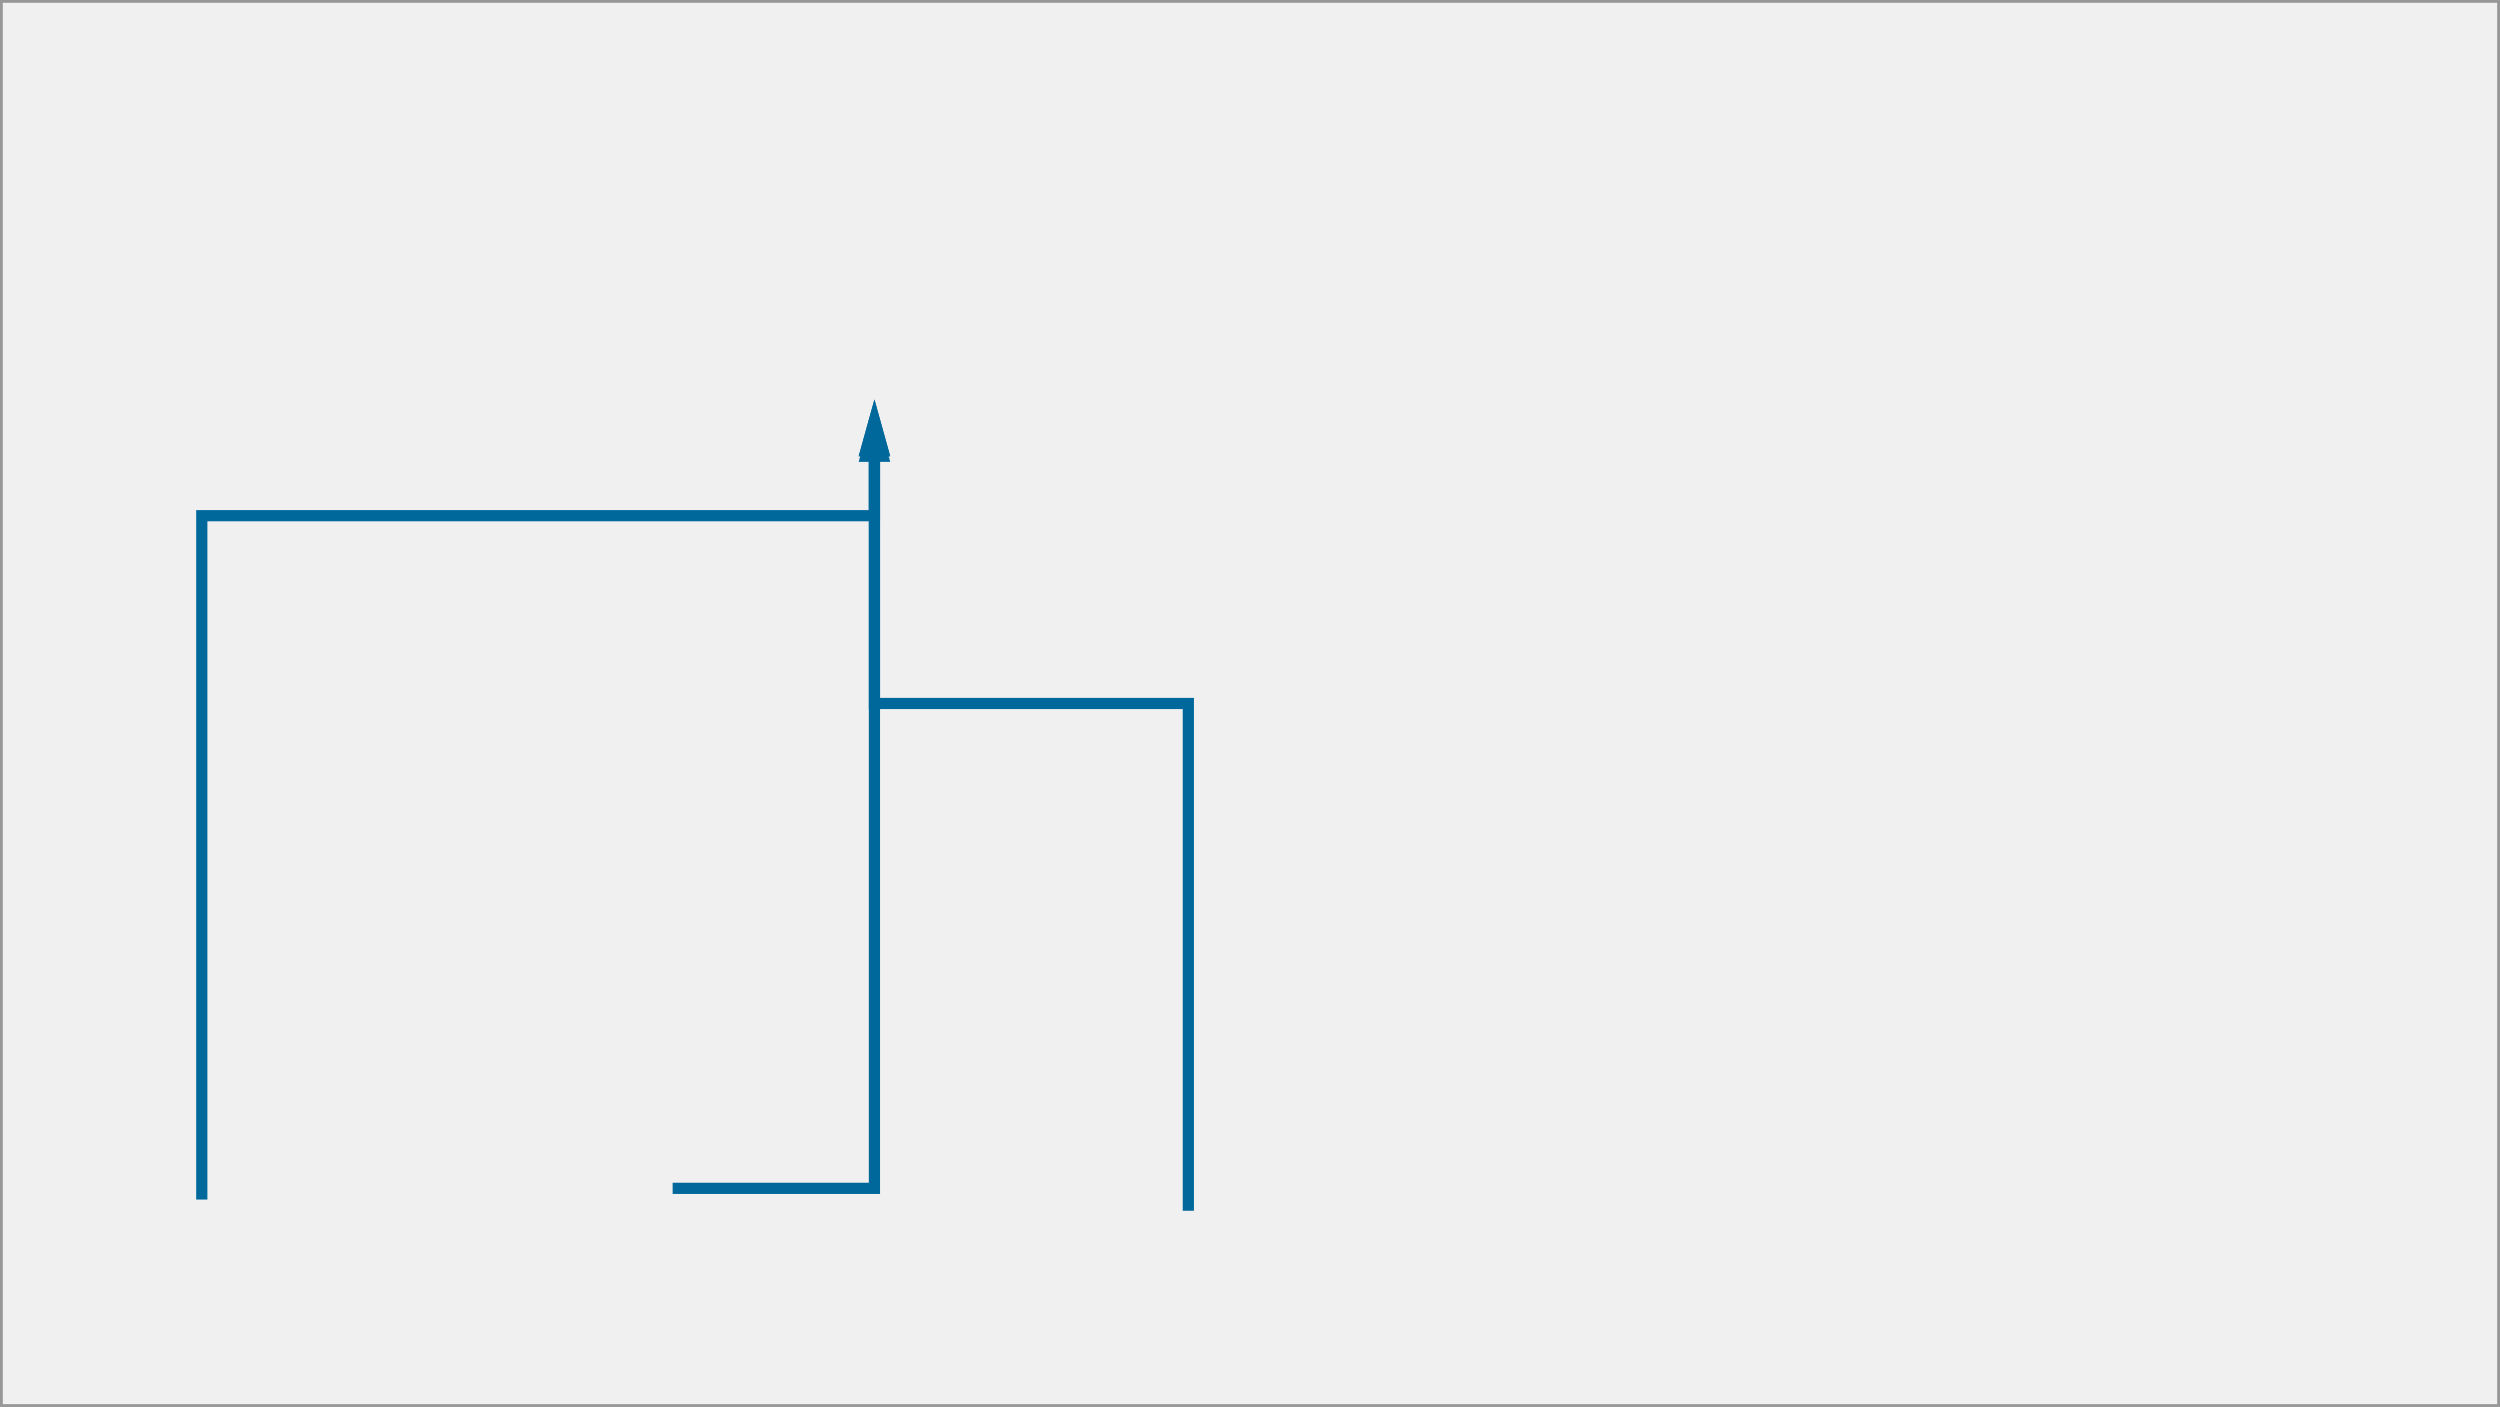
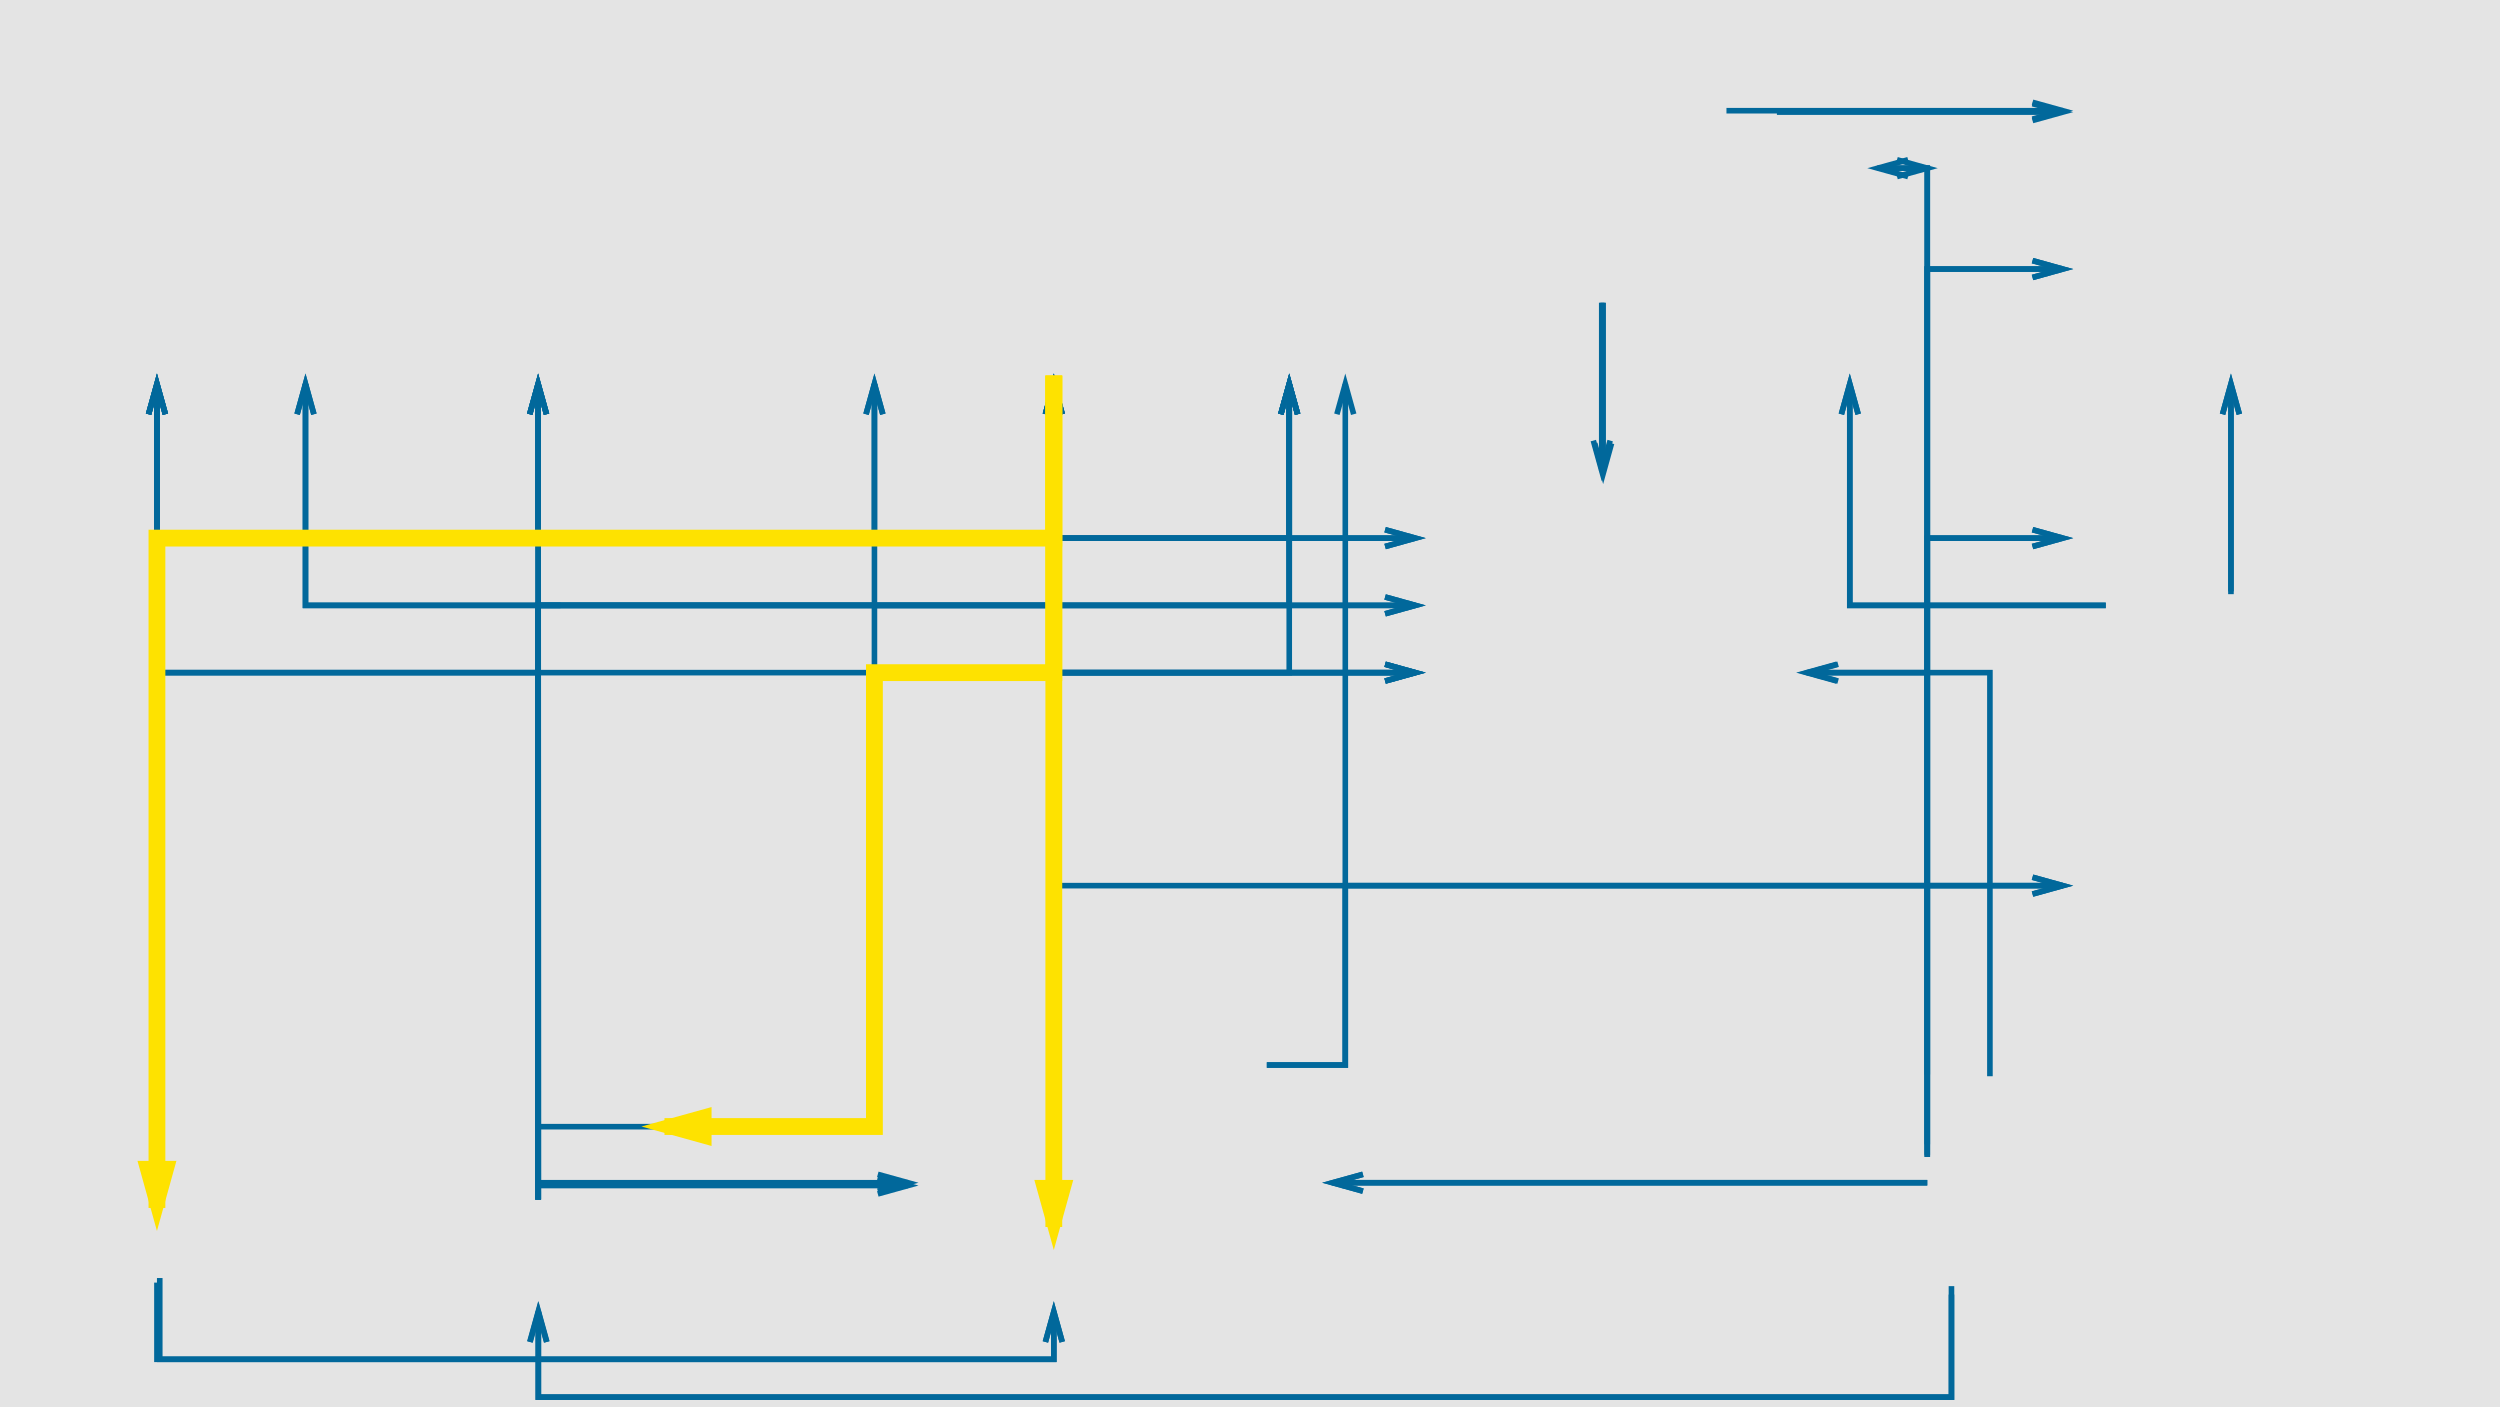
- <svg xmlns="http://www.w3.org/2000/svg" xmlns:xlink="http://www.w3.org/1999/xlink" width="892px" height="502px" viewBox="0 0 892 502" version="1.1">
-   <defs>
-     <rect id="path-1" x="0" y="0" width="892" height="502" />
-     <mask id="mask-2" maskContentUnits="userSpaceOnUse" maskUnits="objectBoundingBox" x="0" y="0" width="892" height="502" fill="white">
-       <use xlink:href="#path-1" />
-     </mask>
-   </defs>
-   <g id="Page-1" stroke="none" stroke-width="1" fill="none" fill-rule="evenodd">
-     <g id="pijlen">
+ <svg xmlns="http://www.w3.org/2000/svg" width="892px" height="502px" viewBox="0 0 892 502" version="1.1">
+   <defs />
+   <g id="pijlen" stroke="none" stroke-width="1" fill="none" fill-rule="evenodd">
+     <g id="pijlen-blok">
      <g id="blau">
-         <g id="background" stroke="#979797" stroke-width="2">
-           <use id="Rectangle" mask="url(#mask-2)" xlink:href="#path-1" />
+         <g id="background">
+           <rect id="Rectangle" fill-opacity="0.5" fill="#D8D8D8" x="0" y="0" width="892" height="502" />
+           <g id="alle-pijlen" transform="translate(55, 39)" stroke-width="1" stroke="#01689B">
+             <g id="Group">
+               <path d="M137,98 L137,389" id="line" stroke-width="2" />
+               <path id="line-decoration-1" d="M134,108.8 L137,98 L140,108.8" stroke-width="2" />
+               <polyline id="line" stroke-width="2" points="137 98 137 153 1 153 1 389" />
+               <path id="line-decoration-1" d="M134,108.8 L137,98 L140,108.8" stroke-width="2" />
+               <polyline id="line" stroke-width="2" points="321 98 321 201 256.991 201 256.991 362.943 185.084 362.943" />
+               <path id="line-decoration-1" d="M318,108.8 L321,98 L324,108.8" stroke-width="2" />
+               <path d="M321,98 L321,395.793" id="line" stroke-width="2" />
+               <path id="line-decoration-1" d="M318,108.8 L321,98 L324,108.8" stroke-width="2" />
+               <polyline id="line" stroke-width="2" points="321 98 321 153 1 153 1 389" />
+               <path id="line-decoration-1" d="M318,108.8 L321,98 L324,108.8" stroke-width="2" />
+               <path d="M741,98 L741,172" id="line" stroke-width="2" />
+               <path id="line-decoration-1" d="M738,108.8 L741,98 L744,108.8" stroke-width="2" />
+               <polyline id="line" stroke-width="2" points="605 98 605 177 696.314 177" />
+               <path id="line-decoration-1" d="M602,108.8 L605,98 L608,108.8" stroke-width="2" />
+               <polyline id="line" stroke-width="2" points="681 153 632.653 153 632.653 344.388" />
+               <path id="line-decoration-1" d="M670.2,150 L681,153 L670.2,156" stroke-width="2" />
+               <path d="M589.592,201 L633.28,201" id="line" stroke-width="2" />
+               <path id="line-decoration-1" d="M600.392,204 L589.592,201 L600.392,198" stroke-width="2" />
+               <path d="M420.519,383 L632.653,383" id="line" stroke-width="2" />
+               <path id="line-decoration-1" d="M431.319,386 L420.519,383 L431.319,380" stroke-width="2" />
+               <polyline id="line" stroke-width="2" points="137.024 429 137.024 459.5 641.283 459.5 641.283 422.895" />
+               <path id="line-decoration-1" d="M134.024,439.8 L137.024,429 L140.024,439.8" stroke-width="2" />
+               <polyline id="line" stroke-width="2" points="681 57 632.653 57 632.653 373.711" />
+               <path id="line-decoration-1" d="M670.2,54 L681,57 L670.2,60" stroke-width="2" />
+               <path d="M681,153 L633,153" id="line" stroke-width="2" />
+               <path id="line-decoration-1" d="M670.2,150 L681,153 L670.2,156" stroke-width="2" />
+               <polyline id="line" stroke-width="2" transform="translate(623.7432, 195.1475) scale(-1, 1) translate(-623.7432, -195.1475) " points="632.653 21 614.833 21 614.833 369.295" />
+               <path id="line-decoration-1" d="M621.853,18 L632.653,21 L621.853,24" stroke-width="2" />
+               <path d="M681,1 L579,1" id="line" stroke-width="2" />
+               <path id="line-decoration-1" d="M670.2,-2 L681,1 L670.2,4" stroke-width="2" />
+               <polyline id="line" stroke-width="2" points="605 98 605 177 696.353 177" />
+               <path id="line-decoration-1" d="M602,108.8 L605,98 L608,108.8" stroke-width="2" />
+               <polyline id="line" stroke-width="2" points="615 21 632.653 21 632.653 373.015" />
+               <path id="line-decoration-1" d="M625.8,24 L615,21 L625.8,18" stroke-width="2" />
+               <path d="M517,130 L517,69" id="line" stroke-width="2" />
+               <path id="line-decoration-1" d="M520,119.2 L517,130 L514,119.2" stroke-width="2" />
+               <polyline id="line" stroke-width="2" points="405 98 405 177 137 177 137 389" />
+               <path id="line-decoration-1" d="M402,108.8 L405,98 L408,108.8" stroke-width="2" />
+               <polyline id="line" stroke-width="2" points="425 98 425 153 425 341 397 341" />
+               <path id="line-decoration-1" d="M422,108.8 L425,98 L428,108.8" stroke-width="2" />
+               <polyline id="line" stroke-width="2" points="405 98 405 153 1 153 1 389" />
+               <path id="line-decoration-1" d="M402,108.8 L405,98 L408,108.8" stroke-width="2" />
+               <polyline id="Line" stroke-width="2" points="681 277 425 277 425 341 397 341" />
+               <path id="Line-decoration-1" d="M670.2,274 L681,277 L670.2,280" stroke-width="2" />
+               <polyline id="line" stroke-width="2" points="137.134 429 137.134 459.5 641.283 459.5 641.283 419.895" />
+               <path id="line-decoration-1" d="M134.134,439.8 L137.134,429 L140.134,439.8" stroke-width="2" />
+               <path d="M269,384 L137,384" id="line" stroke-width="2" />
+               <path id="line-decoration-1" d="M258.2,381 L269,384 L258.2,387" stroke-width="2" />
+               <polyline id="line" stroke-width="2" points="450 177 137 177 137 389" />
+               <path id="line-decoration-1" d="M439.2,174 L450,177 L439.2,180" stroke-width="2" />
+               <polyline id="line" stroke-width="2" points="257 98 257 363 137.597 363" />
+               <path id="line-decoration-1" d="M254,108.8 L257,98 L260,108.8" stroke-width="2" />
+               <path d="M405,98 L405,176.205" id="line" stroke-width="2" />
+               <path id="line-decoration-1" d="M402,108.8 L405,98 L408,108.8" stroke-width="2" />
+               <polyline id="line" stroke-width="2" points="54 98 54 177 145 177" />
+               <path id="line-decoration-1" d="M51,108.8 L54,98 L57,108.8" stroke-width="2" />
+               <path d="M137,98 L137.125,389" id="line" stroke-width="2" />
+               <path id="line-decoration-1" d="M134.005,108.801 L137,98 L140.005,108.799" stroke-width="2" />
+               <polyline id="line" stroke-width="2" points="321 429 321 446 1 446 1 418.635" />
+               <path id="line-decoration-1" d="M318,439.8 L321,429 L324,439.8" stroke-width="2" />
+               <path d="M450,153 L17,153" id="line" stroke-width="2" />
+               <path id="line-decoration-1" d="M439.2,150 L450,153 L439.2,156" stroke-width="2" />
+               <path d="M257,98 L257,153" id="line" stroke-width="2" />
+               <path id="line-decoration-1" d="M254,108.8 L257,98 L260,108.8" stroke-width="2" />
+               <path d="M405,98 L405,153" id="line" stroke-width="2" />
+               <path id="line-decoration-1" d="M402,108.8 L405,98 L408,108.8" stroke-width="2" />
+               <polyline id="line" stroke-width="2" points="137 98 137 153 1 153 1 389" />
+               <path id="line-decoration-1" d="M134,108.8 L137,98 L140,108.8" stroke-width="2" />
+               <path d="M1,98 L1,389" id="line" stroke-width="2" />
+               <path id="line-decoration-1" d="M-2,108.8 L1,98 L4,108.8" stroke-width="2" />
+               <polyline id="line" stroke-width="2" points="681 57 632.653 57 632.653 373.809" />
+               <path id="line-decoration-1" d="M670.2,54 L681,57 L670.2,60" stroke-width="2" />
+               <path d="M741,98 L741,173" id="line" stroke-width="2" />
+               <path id="line-decoration-1" d="M738,108.8 L741,98 L744,108.8" stroke-width="2" />
+               <path d="M681,0.5 L561,0.5" id="line" stroke-width="2" />
+               <path id="line-decoration-1" d="M670.2,-2.5 L681,0.5 L670.2,3.5" stroke-width="2" />
+               <polyline id="line" stroke-width="2" points="54 98 54 177 321 177 321 394.648" />
+               <path id="line-decoration-1" d="M51,108.8 L54,98 L57,108.8" stroke-width="2" />
+               <polyline id="line" stroke-width="2" points="1 98 1 201 137 201 137 389" />
+               <path id="line-decoration-1" d="M-2,108.8 L1,98 L4,108.8" stroke-width="2" />
+               <path d="M1,98 L1.5,393" id="line" stroke-width="2" />
+               <path id="line-decoration-1" d="M-1.982,108.805 L1,98 L4.018,108.795" stroke-width="2" />
+               <path d="M420.449,383 L632.653,383" id="line" stroke-width="2" />
+               <path id="line-decoration-1" d="M431.249,386 L420.449,383 L431.249,380" stroke-width="2" />
+               <polyline id="line" stroke-width="2" points="1 98 1 201 321 201 321 395.697" />
+               <path id="line-decoration-1" d="M-2,108.8 L1,98 L4,108.8" stroke-width="2" />
+               <path d="M321,98 L321,396.652" id="line" stroke-width="2" />
+               <path id="line-decoration-1" d="M318,108.8 L321,98 L324,108.8" stroke-width="2" />
+               <polyline id="line" stroke-width="2" points="405 98 405 201 321 201 321 395.627" />
+               <path id="line-decoration-1" d="M402,108.8 L405,98 L408,108.8" stroke-width="2" />
+               <polyline id="line" stroke-width="2" points="450 201 321 201 321 395.18" />
+               <path id="line-decoration-1" d="M439.2,198 L450,201 L439.2,204" stroke-width="2" />
+               <polyline id="line" stroke-width="2" points="681 277 321 277 321 395.724" />
+               <path id="line-decoration-1" d="M670.2,274 L681,277 L670.2,280" stroke-width="2" />
+               <path d="M269,383 L136.867,383" id="line" stroke-width="2" />
+               <path id="line-decoration-1" d="M258.2,380 L269,383 L258.2,386" stroke-width="2" />
+               <polyline id="line" stroke-width="2" points="321 429 321 446 2 446 2 417" />
+               <path id="line-decoration-1" d="M318,439.8 L321,429 L324,439.8" stroke-width="2" />
+               <polyline id="line" stroke-width="2" points="450 153 1 153 1 389" />
+               <path id="line-decoration-1" d="M439.2,150 L450,153 L439.2,156" stroke-width="2" />
+               <polyline id="line" stroke-width="2" points="450 201 321 201 321 395.207" />
+               <path id="line-decoration-1" d="M439.2,198 L450,201 L439.2,204" stroke-width="2" />
+               <polyline id="line" stroke-width="2" points="450 201 257 201 257 363 185.241 363" />
+               <path id="line-decoration-1" d="M439.2,198 L450,201 L439.2,204" stroke-width="2" />
+               <path d="M516.5,129 L516.5,69" id="line" stroke-width="2" />
+               <path id="line-decoration-1" d="M519.5,118.2 L516.5,129 L513.5,118.2" stroke-width="2" />
+               <polyline id="line" stroke-width="2" points="450 177 137 177 137 389" />
+               <path id="line-decoration-1" d="M439.2,174 L450,177 L439.2,180" stroke-width="2" />
+               <polyline id="line" stroke-width="2" points="590.04 201 655 201 655 345" />
+               <path id="line-decoration-1" d="M600.84,204 L590.04,201 L600.84,198" stroke-width="2" />
+             </g>
+           </g>
        </g>
-         <polyline id="line" stroke="#01689B" stroke-width="4" points="312 150 312 424 240 424" />
-         <path id="line-decoration-1" d="M312,150 L315,160.8 L309,160.8 L312,150 Z" stroke="#01689B" stroke-width="4" />
-         <polyline id="line" stroke="#01689B" stroke-width="4" points="312 150 312 251 424 251 424 432" />
-         <path id="line-decoration-1" d="M312,150 L315,160.8 L309,160.8 L312,150 Z" stroke="#01689B" stroke-width="4" />
-         <polyline id="line" stroke="#01689B" stroke-width="4" points="312 152 312 184 72 184 72 428" />
-         <path id="line-decoration-1" d="M312,152 L315,162.8 L309,162.8 L312,152 Z" stroke="#01689B" stroke-width="4" />
+         <polyline id="line" stroke="#FEE200" stroke-width="6" stroke-linecap="square" points="376 137 376 240 311.991 240 311.991 401.943 240.084 401.943" />
+         <path id="line-decoration-1" d="M240.084,401.943 L250.884,404.943 L250.884,398.943 L240.084,401.943 Z" stroke="#FEE200" stroke-width="6" stroke-linecap="square" />
+         <path d="M376,137 L376,434.793" id="line" stroke="#FEE200" stroke-width="6" stroke-linecap="square" />
+         <path id="line-decoration-1" d="M376,434.793 L379,423.993 L373,423.993 L376,434.793 Z" stroke="#FEE200" stroke-width="6" stroke-linecap="square" />
+         <polyline id="line" stroke="#FEE200" stroke-width="6" stroke-linecap="square" points="376 137 376 192 56 192 56 428" />
+         <path id="line-decoration-1" d="M56,428 L59,417.2 L53,417.2 L56,428 Z" stroke="#FEE200" stroke-width="6" stroke-linecap="square" />
      </g>
    </g>
  </g>
</svg>
